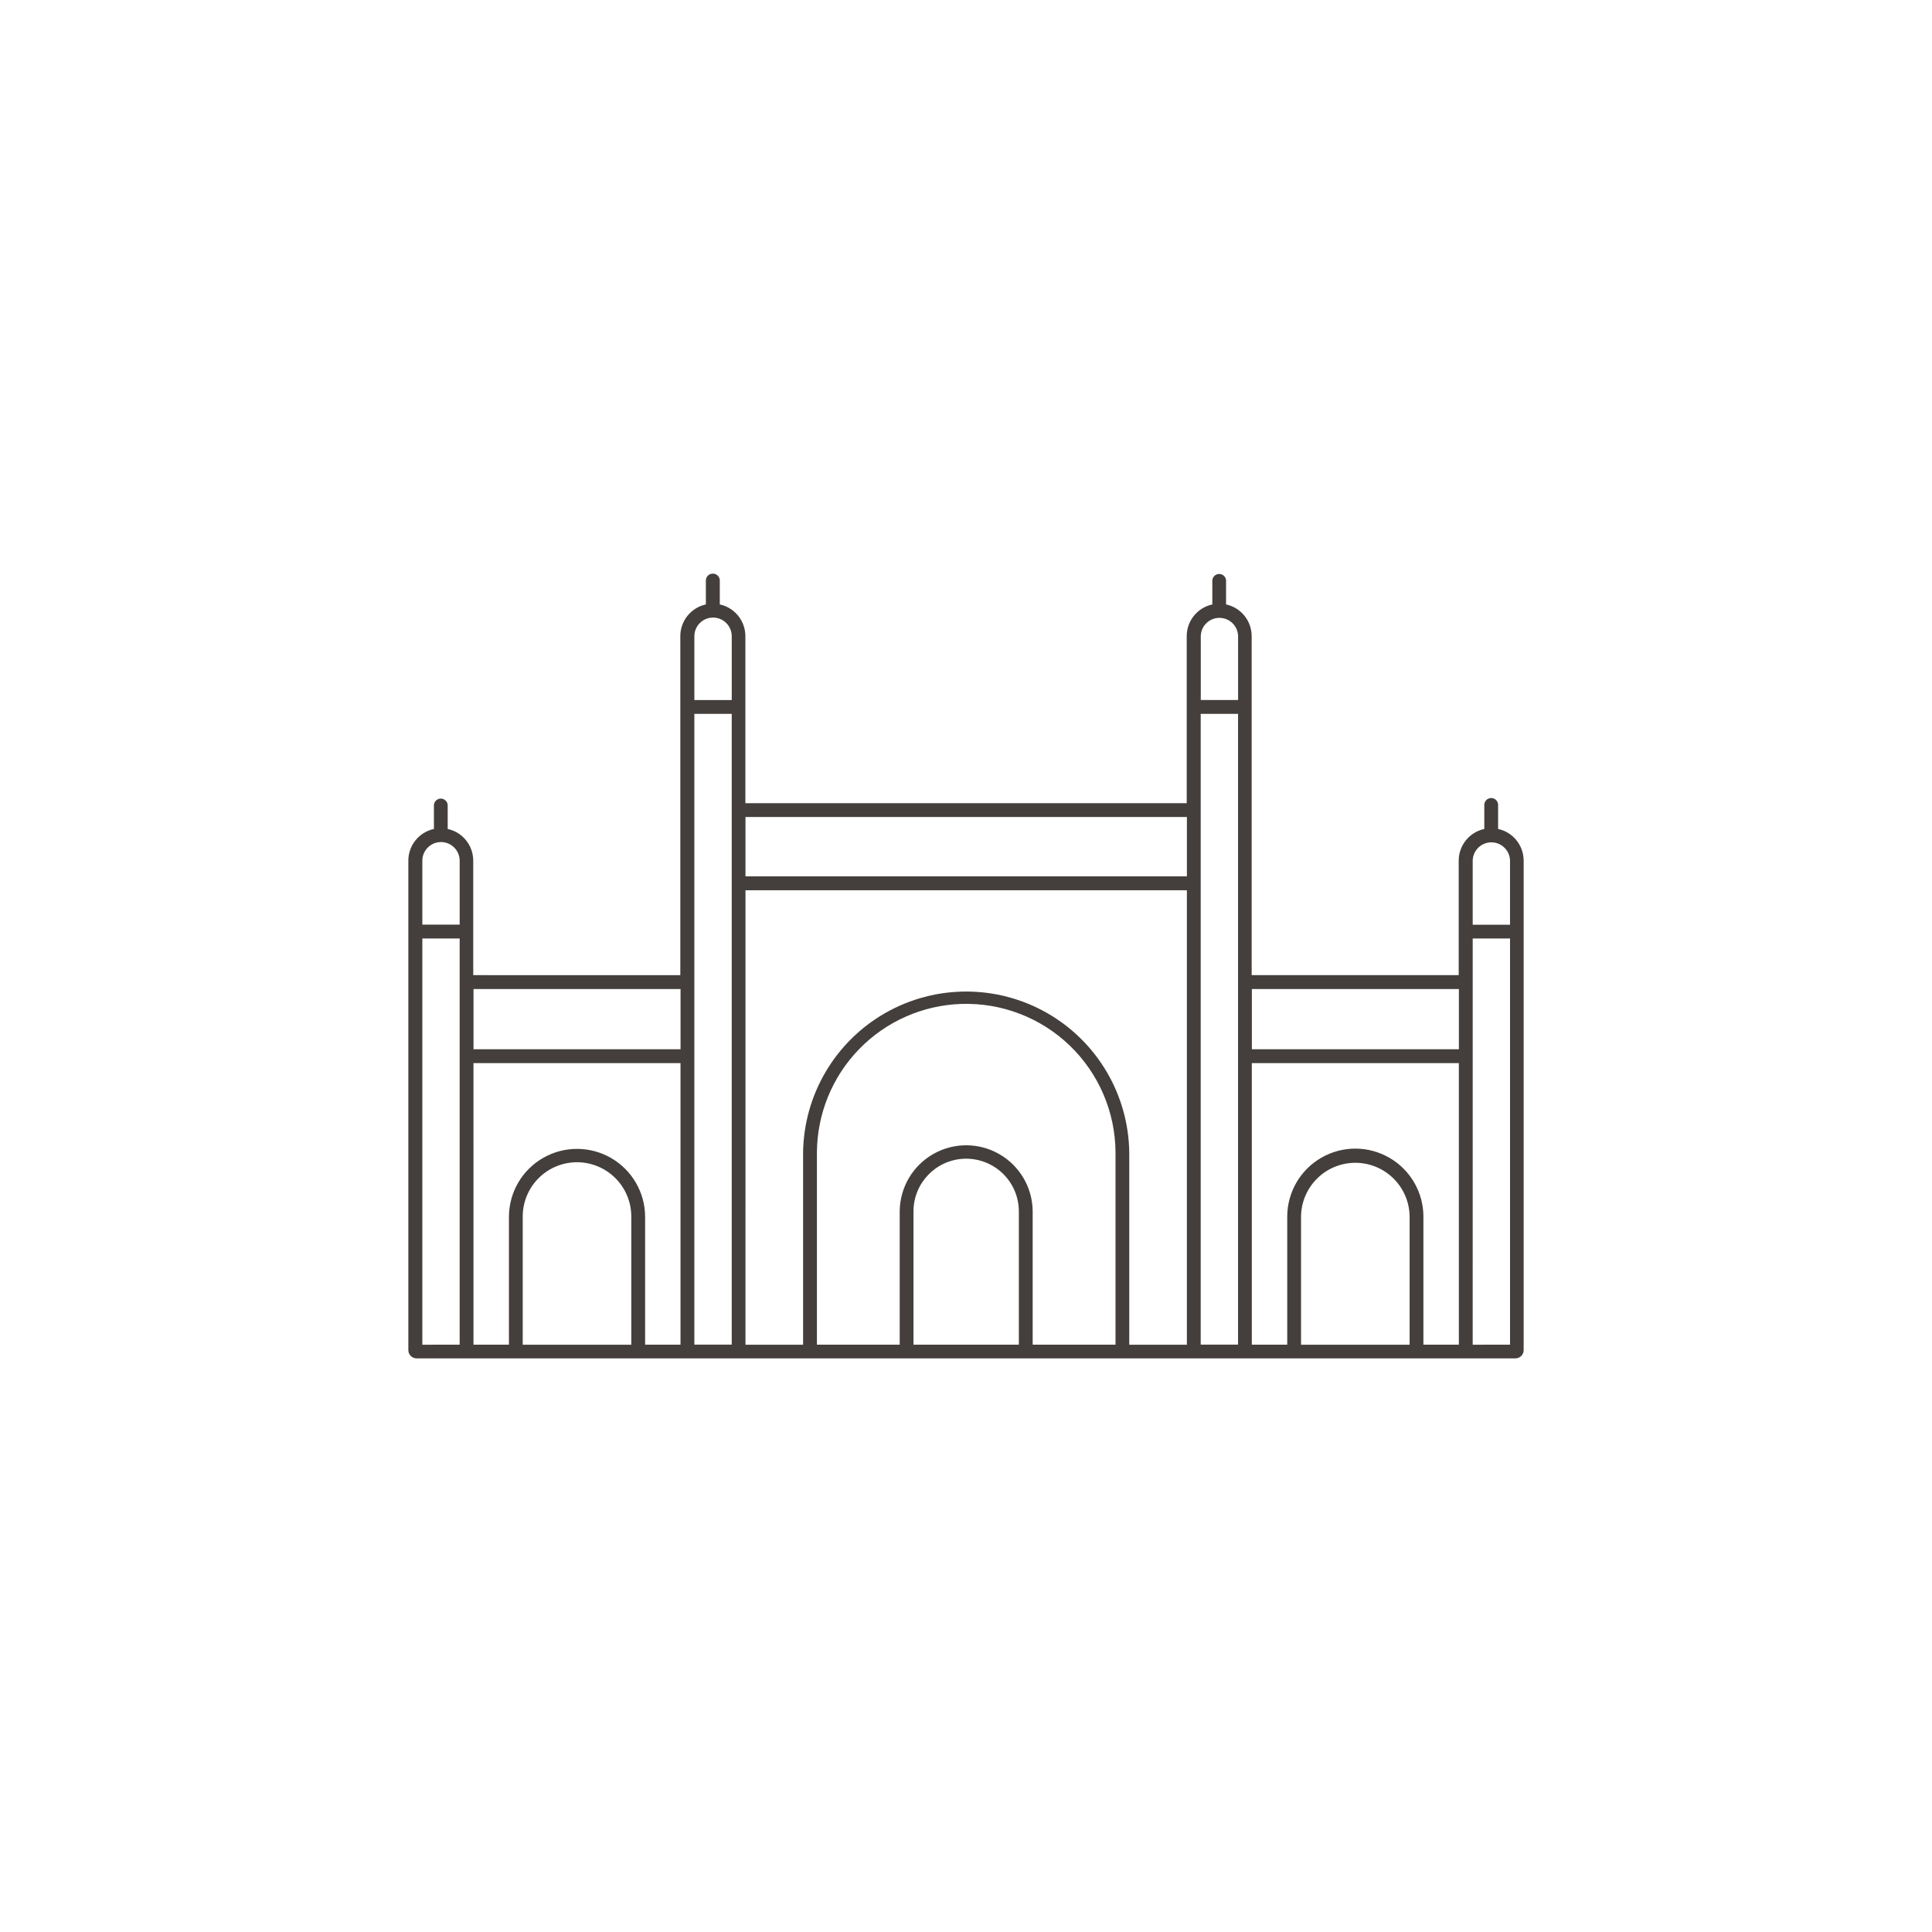
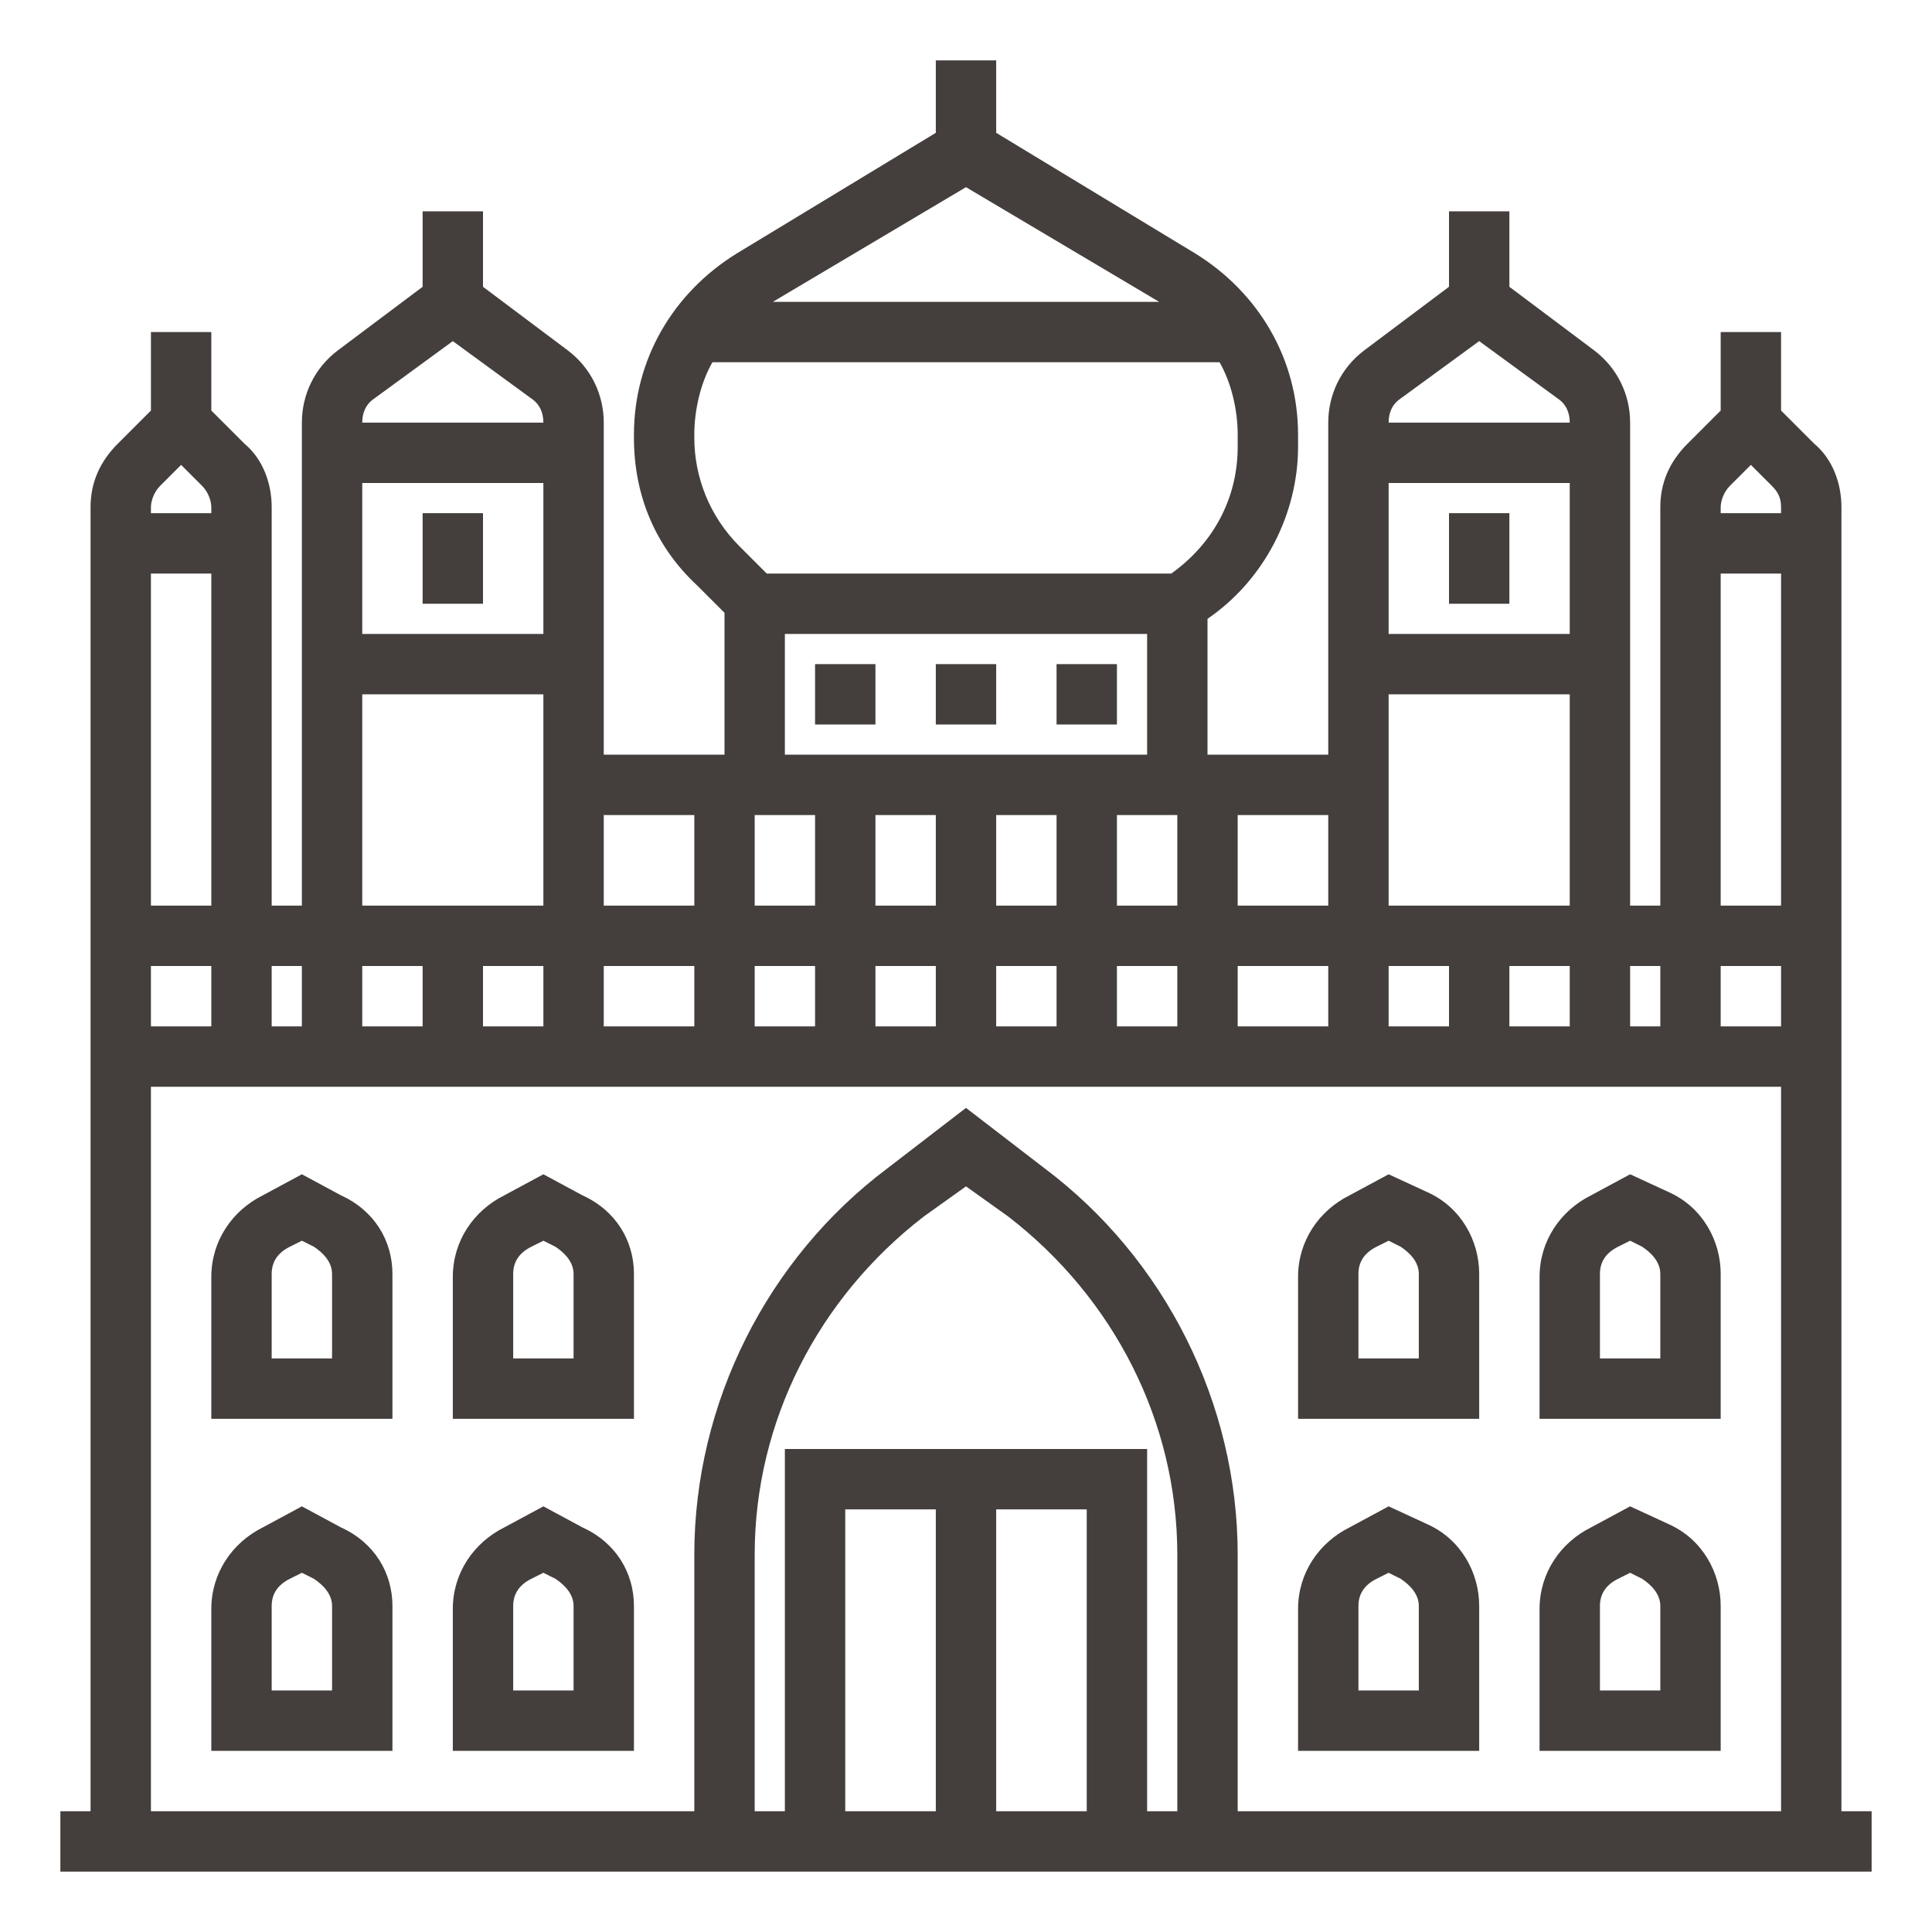
<svg xmlns="http://www.w3.org/2000/svg" width="512pt" height="512pt" version="1.1" viewBox="0 0 512 512">
-   <path d="m188.79 152.02c-0.949 0.051-1.699 0.82-1.727 1.77v6.391c-3.949 0.863-6.766 4.356-6.773 8.398v89.848l-54.879-0.004v-30.32c0.008-4.051-2.812-7.559-6.769-8.422v-6.363c-0.078-0.949-0.871-1.684-1.824-1.684s-1.746 0.734-1.824 1.684v6.363c-3.961 0.859-6.789 4.367-6.781 8.422v129.69c0 1.207 0.977 2.188 2.184 2.191h291.18c0.586 0.004 1.148-0.227 1.562-0.637s0.648-0.969 0.648-1.555v-129.69c0.008-4.051-2.812-7.559-6.773-8.422v-6.363c0-1.012-0.816-1.832-1.828-1.832s-1.832 0.82-1.832 1.832v6.363c-3.961 0.859-6.785 4.367-6.781 8.422v30.32h-54.867v-89.848 0.004c-0.008-4.047-2.828-7.539-6.785-8.398v-6.391c-0.074-0.949-0.867-1.684-1.82-1.684-0.957 0-1.75 0.734-1.824 1.684v6.391c-3.953 0.859-6.777 4.352-6.785 8.398v44.281h-116.96v-44.281c-0.008-4.047-2.828-7.539-6.781-8.398v-6.391c-0.016-0.492-0.227-0.957-0.59-1.293-0.363-0.332-0.848-0.504-1.34-0.477zm0 11.652v-0.004c1.336-0.047 2.637 0.445 3.602 1.371 0.969 0.922 1.52 2.199 1.527 3.539v16.938h-9.906v-16.938c0.023-2.652 2.129-4.816 4.777-4.91zm134.1 0.074c0.168-0.008 0.34-0.008 0.508 0 2.594 0.125 4.648 2.231 4.711 4.828v16.938h-9.891v-16.938c0.059-2.586 2.098-4.691 4.684-4.828zm-138.88 25.441h9.906v167.15h-9.906zm134.19 0h9.895v167.15h-9.895zm-120.64 27.328h116.98v15.73h-116.98zm-80.832 6.641v-0.004c1.336-0.035 2.629 0.469 3.586 1.398 0.961 0.934 1.5 2.211 1.504 3.547v16.938l-9.895 0.004v-16.941c0.004-2.672 2.129-4.863 4.805-4.945zm278.3 0.074c1.336-0.055 2.637 0.438 3.606 1.359s1.523 2.195 1.539 3.535v16.938h-9.891v-16.938h-0.004c0.031-2.637 2.117-4.789 4.754-4.894zm-197.47 12.699h116.98v120.43h-15.273v-50.934c-0.199-15.305-8.48-29.363-21.77-36.961-13.289-7.594-29.605-7.594-42.898 0-13.289 7.598-21.57 21.656-21.77 36.961v50.934h-15.27zm-85.633 12.777h9.891v107.65l-9.895 0.004zm278.36 0h9.891v107.65l-9.895 0.004zm-264.8 13.398h54.867v15.965h-54.867zm206.27 0h54.867v15.965h-54.867zm-77.031 3.949c10.691-0.359 21.07 3.621 28.773 11.039 7.707 7.418 12.078 17.637 12.125 28.332v50.934h-21.953v-35.449c-0.078-6.242-3.453-11.977-8.875-15.074-5.418-3.098-12.07-3.098-17.488 0-5.418 3.098-8.793 8.832-8.875 15.074v35.449h-21.938v-50.934c0.047-10.23 4.051-20.051 11.18-27.391 7.129-7.344 16.824-11.637 27.051-11.98zm-129.25 15.68h54.867v74.625h-9.379v-33.969c-0.043-6.418-3.492-12.332-9.055-15.527-5.566-3.195-12.414-3.195-17.977 0-5.566 3.195-9.016 9.109-9.059 15.527v33.969h-9.395zm206.27 0h54.867v74.625h-9.395v-33.969h0.004c-0.02-6.434-3.461-12.371-9.039-15.582-5.574-3.215-12.438-3.215-18.012 0-5.578 3.211-9.02 9.148-9.039 15.582v33.969h-9.383zm-76.238 25.348 0.004-0.004c3.769-0.141 7.438 1.246 10.172 3.852 2.731 2.606 4.289 6.203 4.324 9.98v35.449h-27.922v-35.449c0.066-7.453 5.977-13.543 13.426-13.832zm-103.02 0.934v-0.004c3.891-0.113 7.656 1.352 10.445 4.059 2.793 2.707 4.367 6.434 4.367 10.32v33.969h-28.77v-33.969c0-3.742 1.457-7.336 4.062-10.02 2.609-2.684 6.156-4.246 9.895-4.359zm206.13 0.152 0.004-0.004c3.883-0.148 7.664 1.277 10.477 3.961 2.816 2.68 4.426 6.387 4.465 10.273v33.969h-28.773v-33.969c0.039-3.695 1.492-7.234 4.07-9.883 2.574-2.648 6.066-4.207 9.762-4.352z" fill="#443f3c" />
+   <g fill="#443f3c">
+     <path d="m90.398 316.8-10.398-5.602-10.398 5.602c-8 4-13.602 12-13.602 21.602v37.598h48v-38.398c0-8.801-4.801-16.801-13.602-20.801zm-2.398 43.199h-16v-22.398c0-3.199 1.602-5.602 4.801-7.199l3.199-1.602 3.199 1.602c2.398 1.602 4.801 4 4.801 7.199z" />
+     <path d="m154.4 316.8-10.398-5.602-10.398 5.602c-8 4-13.602 12-13.602 21.602v37.598h48v-38.398c0-8.801-4.801-16.801-13.602-20.801zm-2.398 43.199h-16v-22.398c0-3.199 1.602-5.602 4.801-7.199l3.199-1.602 3.199 1.602c2.398 1.602 4.801 4 4.801 7.199z" />
+     <path d="m90.398 404.8-10.398-5.602-10.398 5.602c-8 4-13.602 12-13.602 21.602v37.598h48v-38.398c0-8.801-4.801-16.801-13.602-20.801zm-2.398 43.199h-16v-22.398c0-3.199 1.602-5.602 4.801-7.199l3.199-1.602 3.199 1.602c2.398 1.602 4.801 4 4.801 7.199z" />
+     <path d="m154.4 404.8-10.398-5.602-10.398 5.602c-8 4-13.602 12-13.602 21.602v37.598h48v-38.398c0-8.801-4.801-16.801-13.602-20.801zm-2.398 43.199h-16v-22.398c0-3.199 1.602-5.602 4.801-7.199l3.199-1.602 3.199 1.602c2.398 1.602 4.801 4 4.801 7.199z" />
+     <path d="m392 337.6c0-8.801-4.801-17.602-13.602-21.602l-10.398-4.801-10.398 5.602c-8 4-13.602 12-13.602 21.602v37.598h48zm-16 22.398h-16v-22.398c0-3.199 1.602-5.602 4.801-7.199l3.199-1.602 3.199 1.602c2.398 1.602 4.801 4 4.801 7.199z" />
+     <path d="m456 337.6c0-8.801-4.801-17.602-13.602-21.602l-10.398-4.801-10.398 5.602c-8 4-13.602 12-13.602 21.602v37.598h48zm-16 22.398h-16v-22.398c0-3.199 1.602-5.602 4.801-7.199l3.199-1.602 3.199 1.602c2.398 1.602 4.801 4 4.801 7.199z" />
+     <path d="m392 425.6c0-8.801-4.801-17.602-13.602-21.602l-10.398-4.801-10.398 5.602c-8 4-13.602 12-13.602 21.602v37.598h48zm-16 22.398h-16v-22.398c0-3.199 1.602-5.602 4.801-7.199l3.199-1.602 3.199 1.602c2.398 1.602 4.801 4 4.801 7.199z" />
+     <path d="m456 425.6c0-8.801-4.801-17.602-13.602-21.602l-10.398-4.801-10.398 5.602c-8 4-13.602 12-13.602 21.602v37.598h48zm-16 22.398h-16v-22.398c0-3.199 1.602-5.602 4.801-7.199l3.199-1.602 3.199 1.602c2.398 1.602 4.801 4 4.801 7.199z" />
+     <path d="m488 480v-345.6c0-6.398-2.398-12.801-7.199-16.801l-8.801-8.797v-20.801h-16v20.801l-8.801 8.801c-4.801 4.797-7.199 10.398-7.199 16.797v105.6h-8v-128c0-7.199-3.199-14.398-9.602-19.199l-22.398-16.801v-20h-16v20l-22.398 16.801c-6.402 4.801-9.602 12-9.602 19.199v88h-32v-36c15.199-10.398 24-28 24-45.602v-3.199c0-20-10.398-37.602-27.199-48l-52.801-32v-19.199h-16v19.199l-52.801 32c-16.801 10.398-27.199 28-27.199 48v0.801c0 15.199 5.602 28.801 16.801 39.199l7.199 7.199v37.602h-32v-88c0-7.199-3.199-14.398-9.602-19.199l-22.398-16.801v-20h-16v20l-22.398 16.801c-6.402 4.801-9.602 12-9.602 19.199v128h-8v-105.6c0-6.398-2.398-12.801-7.199-16.801l-8.801-8.797v-20.801h-16v20.801l-8.801 8.801c-4.801 4.797-7.199 10.398-7.199 16.797v345.6h-8v16h480v-16zm-16-208h-16v-16h16zm-13.602-143.2 5.602-5.602 5.602 5.602c1.602 1.602 2.398 3.199 2.398 5.602v1.598h-16v-1.602c0-1.598 0.801-4 2.398-5.598zm-2.398 23.199h16v88h-16zm-16 104v16h-8v-16zm-344 16v-16h16v16zm32-16h16v16h-16zm32 0h24v16h-24zm40 0h16v16h-16zm16-40v24h-16v-24zm96 0v24h-16v-24zm-32 24h-16v-24h16zm-32 0h-16v-24h16zm-16 16h16v16h-16zm32 0h16v16h-16zm32 0h16v16h-16zm32 0h24v16h-24zm40 0h16v16h-16zm32 0h16v16h-16zm-32-16v-56h48v56zm48-72h-48v-40h48zm-44.801-62.398 20.801-15.199 20.801 15.199c2.398 1.602 3.199 4 3.199 6.398h-48c0-2.398 0.801-4.801 3.199-6.398zm-19.199 134.4h-24v-24h24zm-44.801-160h-102.4l51.199-30.398zm-123.2 36v-0.801c0-6.398 1.602-13.602 4.801-19.199h134.4c3.199 5.602 4.801 12.801 4.801 19.199v3.199c0 13.602-6.398 25.602-17.602 33.602h-107.2l-7.199-7.199c-8-8-12-18.402-12-28.801zm24 52h96v32h-96zm-24 48v24h-24v-24zm-40-48h-48v-40h48zm-44.801-62.398 20.801-15.199 20.801 15.199c2.398 1.602 3.199 4 3.199 6.398h-48c0-2.398 0.801-4.801 3.199-6.398zm-3.199 78.398h48v56h-48zm-16 72v16h-8v-16zm-40 16v-16h16v16zm2.398-143.2 5.602-5.602 5.602 5.602c1.598 1.598 2.398 4 2.398 5.598v1.602h-16v-1.602c0-1.598 0.801-4 2.398-5.598zm-2.398 23.199h16v88h-16zm0 136h432v192h-144v-68c0-40-19.199-78.398-51.199-102.4l-20.801-16-20.801 16c-32 24-51.199 62.398-51.199 102.4v68h-144zm224 112h24v80h-24zm-16 80h-24v-80h24zm-40-96v96h-8v-68c0-35.199 16.801-68 44.801-89.602l11.199-8 11.199 8c28 21.602 44.801 54.402 44.801 89.602v68h-8v-96z" />
+     <path d="m112 136h16v24h-16z" />
+     <path d="m384 136h16v24h-16z" />
+     <path d="m216 176h16v16h-16z" />
+     <path d="m248 176h16v16h-16z" />
+     <path d="m280 176h16v16h-16z" />
+   </g>
</svg>
